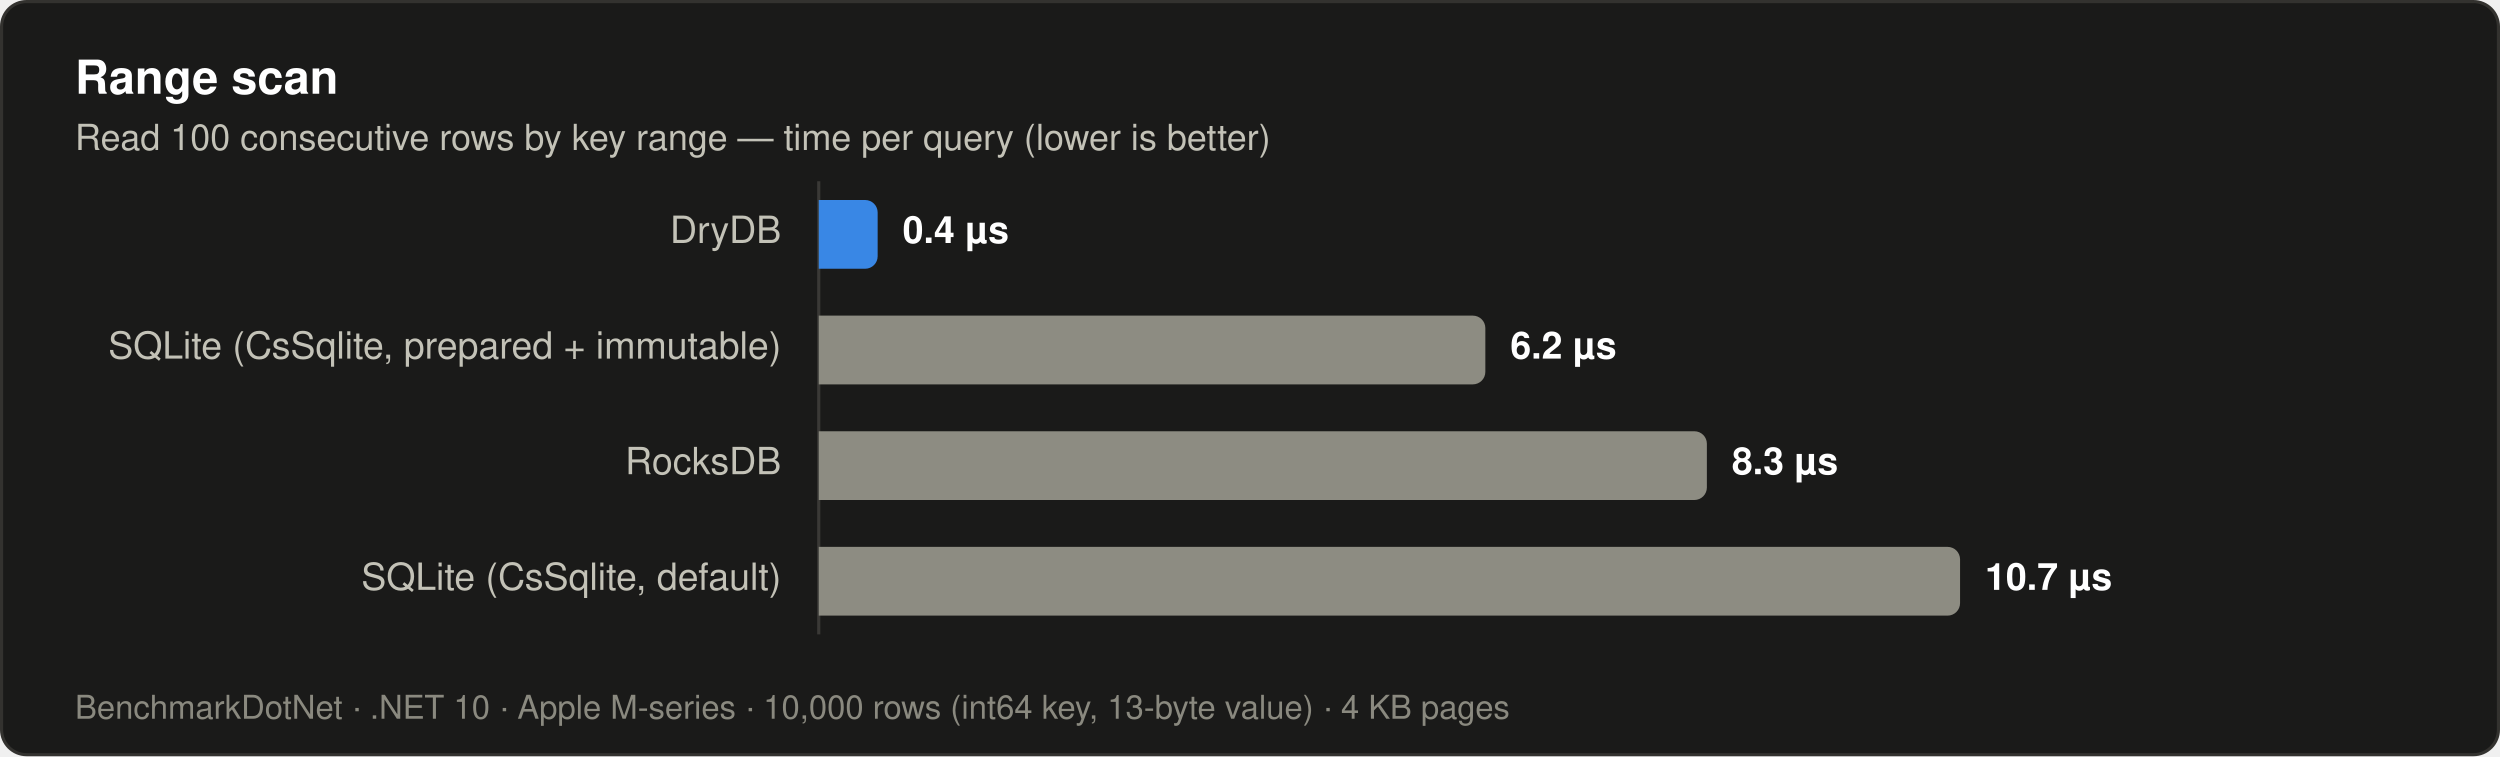
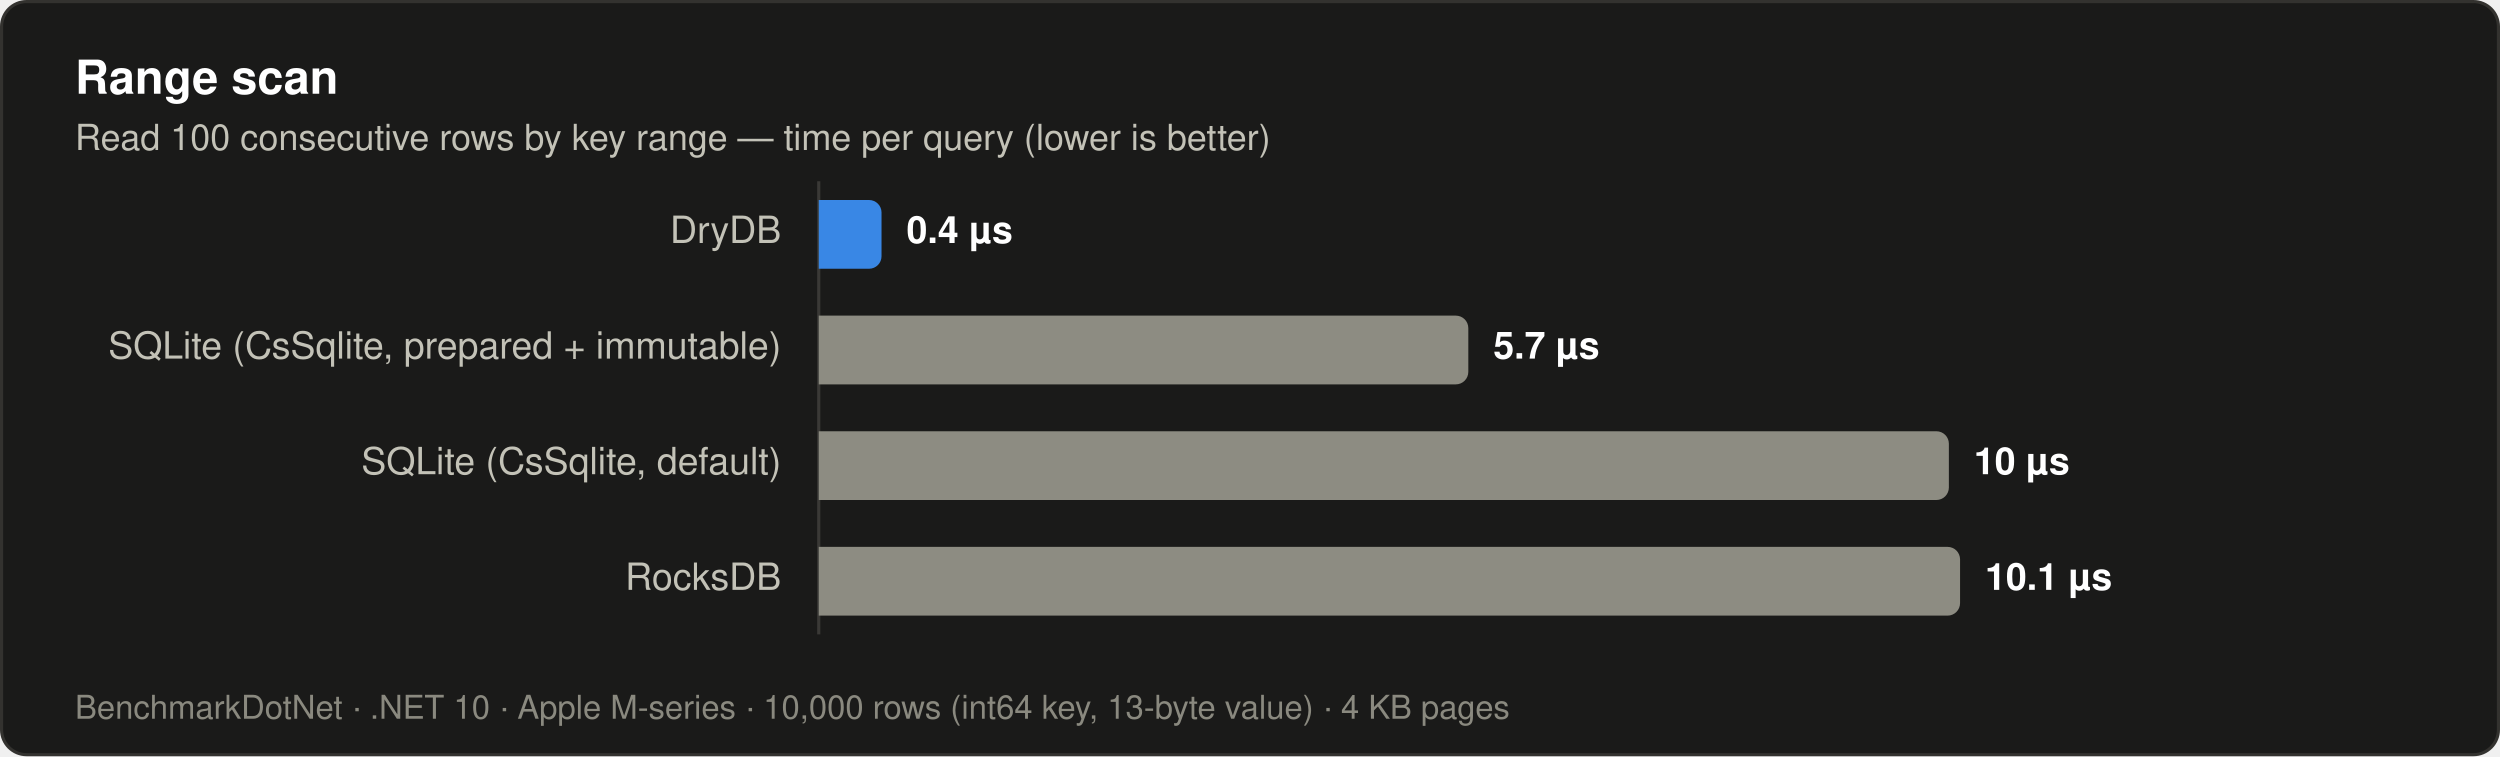
<svg xmlns="http://www.w3.org/2000/svg" viewBox="0 0 800 242" width="800" height="242" role="img" aria-label="Range scan benchmark">
  <rect x="0.5" y="0.5" width="799" height="241" rx="8" fill="#1a1a19" stroke="#33322f" />
  <g font-family="ui-sans-serif, -apple-system, 'Segoe UI', Helvetica, Arial, sans-serif">
    <text x="24" y="30" font-size="15" font-weight="600" fill="#ffffff">Range scan</text>
    <text x="24" y="48" font-size="11.5" fill="#c3c2b7">Read 100 consecutive rows by key range — time per query (lower is better)</text>
    <line x1="262" y1="58" x2="262" y2="203" stroke="#3a3936" stroke-width="1" />
    <text x="250" y="75" text-anchor="end" dominant-baseline="central" font-size="12" fill="#c3c2b7">DryDB</text>
-     <path d="M262 64 h14.85 a4 4 0 0 1 4 4 v14 a4 4 0 0 1 -4 4 h-14.85 Z" fill="#3987e5" />
-     <text x="288.854" y="75" dominant-baseline="central" font-size="12" font-weight="600" fill="#ffffff">0.4 µs</text>
+     <path d="M262 64 h16.09 a4 4 0 0 1 4 4 v14 a4 4 0 0 1 -4 4 h-16.09 Z" fill="#3987e5" />
+     <text x="290.094" y="75" dominant-baseline="central" font-size="12" font-weight="600" fill="#ffffff">0.4 µs</text>
    <text x="250" y="112" text-anchor="end" dominant-baseline="central" font-size="12" fill="#c3c2b7">SQLite (CsSqlite, prepared + immutable)</text>
-     <path d="M262 101 h209.31 a4 4 0 0 1 4 4 v14 a4 4 0 0 1 -4 4 h-209.31 Z" fill="#8d8c82" />
-     <text x="483.305" y="112" dominant-baseline="central" font-size="12" font-weight="600" fill="#ffffff">6.2 µs</text>
-     <text x="250" y="149" text-anchor="end" dominant-baseline="central" font-size="12" fill="#c3c2b7">RocksDB</text>
-     <path d="M262 138 h280.20 a4 4 0 0 1 4 4 v14 a4 4 0 0 1 -4 4 h-280.20 Z" fill="#8d8c82" />
-     <text x="554.199" y="149" dominant-baseline="central" font-size="12" font-weight="600" fill="#ffffff">8.3 µs</text>
-     <text x="250" y="186" text-anchor="end" dominant-baseline="central" font-size="12" fill="#c3c2b7">SQLite (CsSqlite, default)</text>
+     <path d="M262 101 h203.86 a4 4 0 0 1 4 4 v14 a4 4 0 0 1 -4 4 h-203.86 Z" fill="#8d8c82" />
+     <text x="477.857" y="112" dominant-baseline="central" font-size="12" font-weight="600" fill="#ffffff">5.7 µs</text>
+     <text x="250" y="149" text-anchor="end" dominant-baseline="central" font-size="12" fill="#c3c2b7">SQLite (CsSqlite, default)</text>
+     <path d="M262 138 h357.64 a4 4 0 0 1 4 4 v14 a4 4 0 0 1 -4 4 h-357.64 Z" fill="#8d8c82" />
+     <text x="631.644" y="149" dominant-baseline="central" font-size="12" font-weight="600" fill="#ffffff">10 µs</text>
+     <text x="250" y="186" text-anchor="end" dominant-baseline="central" font-size="12" fill="#c3c2b7">RocksDB</text>
    <path d="M262 175 h361.22 a4 4 0 0 1 4 4 v14 a4 4 0 0 1 -4 4 h-361.22 Z" fill="#8d8c82" />
-     <text x="635.22" y="186" dominant-baseline="central" font-size="12" font-weight="600" fill="#ffffff">10.7 µs</text>
+     <text x="635.22" y="186" dominant-baseline="central" font-size="12" font-weight="600" fill="#ffffff">10.1 µs</text>
    <text x="24" y="230" font-size="10.5" fill="#8a897f">BenchmarkDotNet · .NET 10 · Apple M-series · 10,000 rows (int64 key, 13-byte value) · 4 KB pages</text>
  </g>
</svg>
